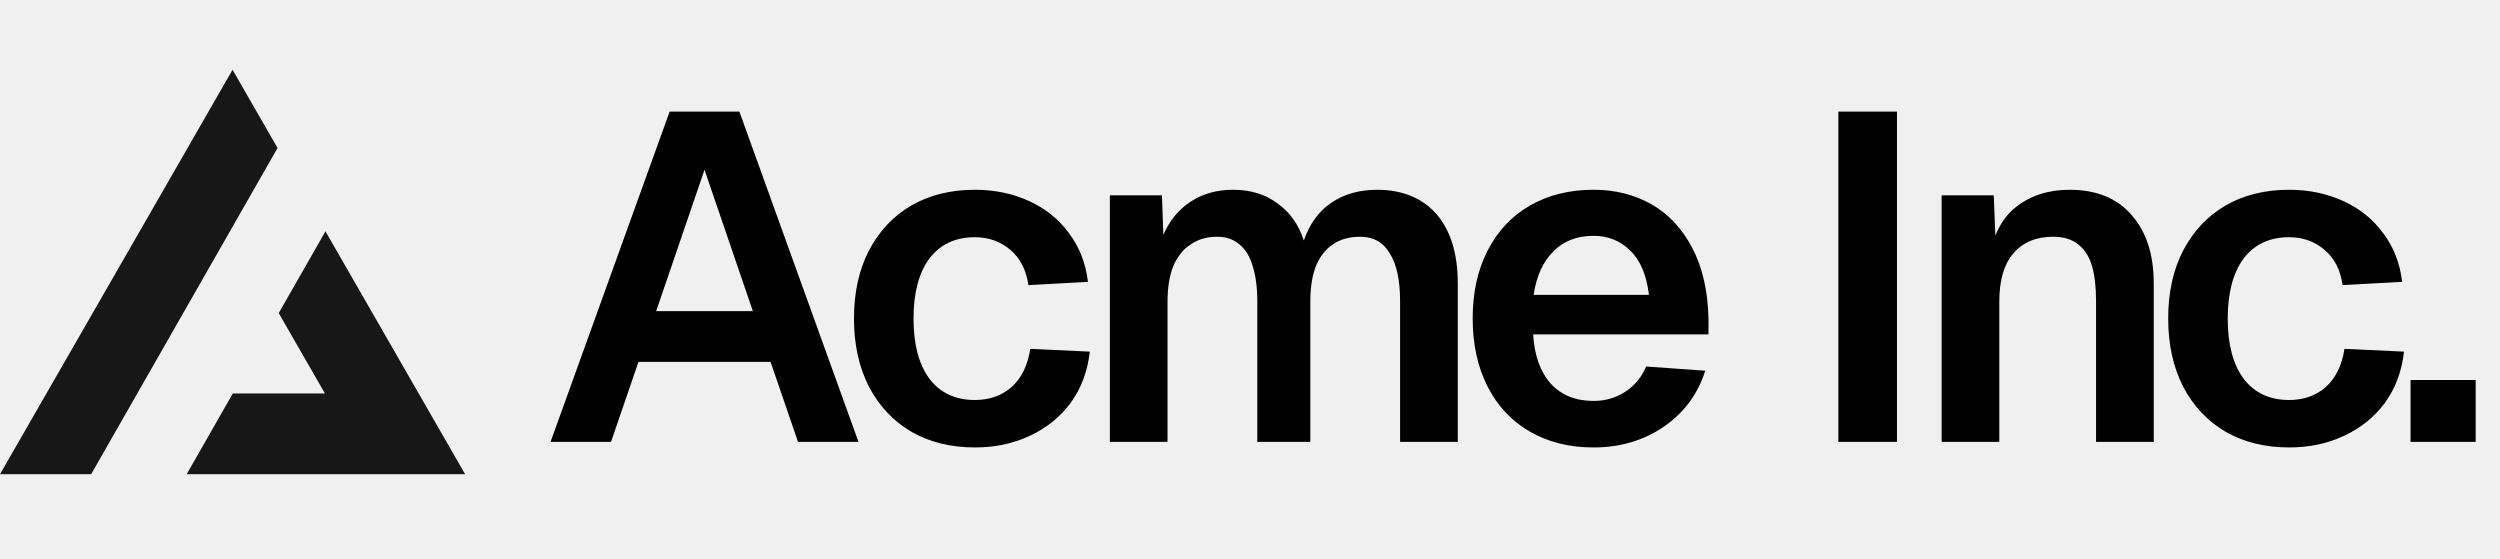
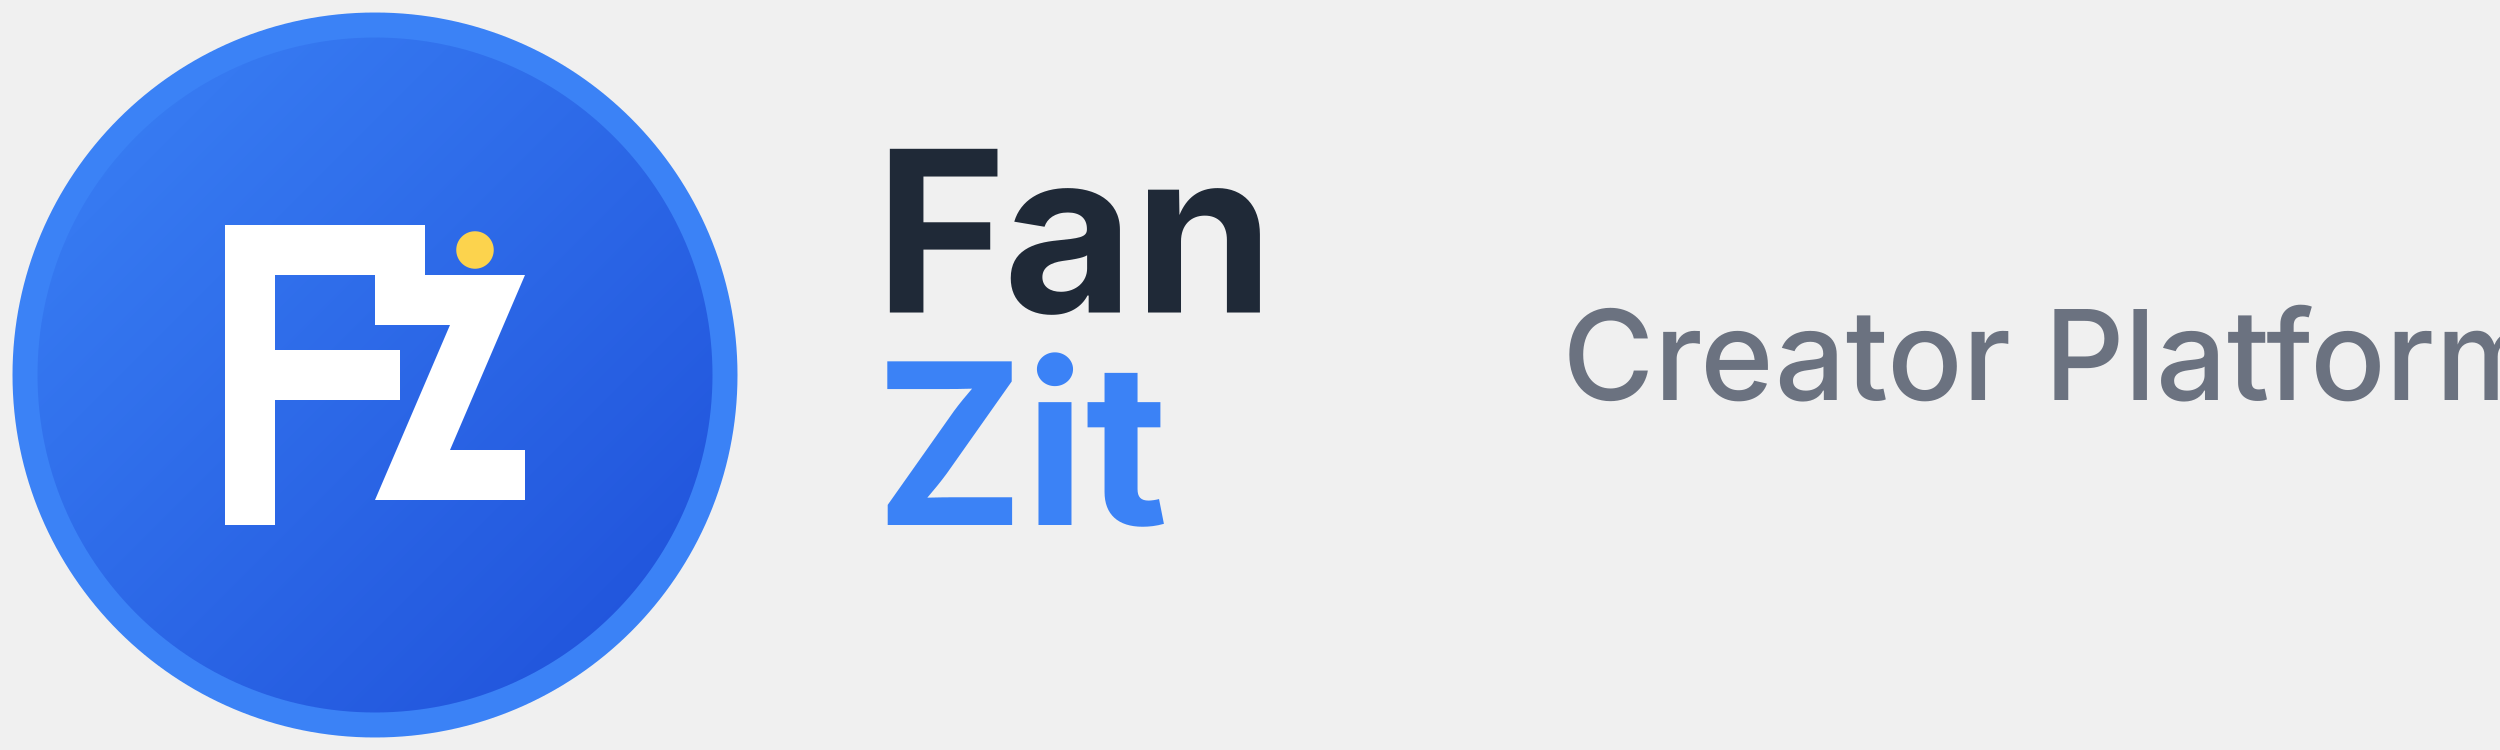
- <svg xmlns="http://www.w3.org/2000/svg" width="215" height="48" fill="none">
-   <path fill="#000" d="M57.588 9.6h6L73.828 38h-5.2l-2.36-6.88h-11.36L52.548 38h-5.2l10.24-28.4Zm7.16 17.16-4.16-12.16-4.16 12.16h8.32Zm23.694-2.24c-.186-1.307-.706-2.32-1.56-3.04-.853-.72-1.866-1.08-3.04-1.08-1.68 0-2.986.613-3.92 1.84-.906 1.227-1.36 2.947-1.36 5.16s.454 3.933 1.36 5.16c.934 1.227 2.24 1.84 3.92 1.84 1.254 0 2.307-.373 3.16-1.12.854-.773 1.387-1.867 1.6-3.28l5.12.24c-.186 1.68-.733 3.147-1.64 4.4-.906 1.227-2.08 2.173-3.52 2.84-1.413.667-2.986 1-4.72 1-2.08 0-3.906-.453-5.48-1.36-1.546-.907-2.76-2.2-3.64-3.88-.853-1.68-1.28-3.627-1.28-5.84 0-2.24.427-4.187 1.28-5.84.88-1.68 2.094-2.973 3.64-3.88 1.574-.907 3.4-1.36 5.48-1.36 1.68 0 3.227.32 4.64.96 1.414.64 2.56 1.56 3.44 2.76.907 1.2 1.454 2.6 1.64 4.2l-5.12.28Zm11.486-7.72.12 3.4c.534-1.227 1.307-2.173 2.32-2.84 1.04-.693 2.267-1.04 3.68-1.04 1.494 0 2.76.387 3.8 1.16 1.067.747 1.827 1.813 2.28 3.2.507-1.44 1.294-2.52 2.36-3.24 1.094-.747 2.414-1.12 3.96-1.12 1.414 0 2.64.307 3.68.92s1.84 1.52 2.4 2.72c.56 1.2.84 2.667.84 4.4V38h-4.96V25.92c0-1.813-.293-3.187-.88-4.12-.56-.96-1.413-1.44-2.56-1.44-.906 0-1.68.213-2.32.64-.64.427-1.133 1.053-1.48 1.88-.32.827-.48 1.84-.48 3.04V38h-4.56V25.92c0-1.2-.133-2.213-.4-3.04-.24-.827-.626-1.453-1.16-1.88-.506-.427-1.133-.64-1.88-.64-.906 0-1.68.227-2.32.68-.64.427-1.133 1.053-1.48 1.88-.32.827-.48 1.827-.48 3V38h-4.96V16.8h4.48Zm26.723 10.6c0-2.24.427-4.187 1.28-5.84.854-1.68 2.067-2.973 3.64-3.88 1.574-.907 3.4-1.36 5.48-1.36 1.84 0 3.494.413 4.96 1.24 1.467.827 2.64 2.08 3.52 3.76.88 1.653 1.347 3.693 1.4 6.12v1.32h-15.08c.107 1.813.614 3.227 1.52 4.24.907.987 2.134 1.48 3.68 1.48.987 0 1.88-.253 2.68-.76a4.803 4.803 0 0 0 1.84-2.2l5.08.36c-.64 2.027-1.84 3.64-3.6 4.84-1.733 1.173-3.733 1.76-6 1.76-2.08 0-3.906-.453-5.48-1.36-1.573-.907-2.786-2.2-3.64-3.88-.853-1.68-1.28-3.627-1.28-5.84Zm15.16-2.04c-.213-1.733-.76-3.013-1.64-3.84-.853-.827-1.893-1.24-3.12-1.24-1.44 0-2.6.453-3.48 1.36-.88.88-1.44 2.12-1.68 3.72h9.92ZM163.139 9.6V38h-5.04V9.6h5.04Zm8.322 7.2.24 5.88-.64-.36c.32-2.053 1.094-3.56 2.32-4.52 1.254-.987 2.787-1.48 4.6-1.48 2.32 0 4.107.733 5.36 2.2 1.254 1.44 1.88 3.387 1.88 5.84V38h-4.96V25.92c0-1.253-.12-2.28-.36-3.08-.24-.8-.64-1.413-1.2-1.84-.533-.427-1.253-.64-2.16-.64-1.44 0-2.573.48-3.4 1.44-.8.933-1.2 2.307-1.2 4.12V38h-4.96V16.8h4.48Zm30.003 7.72c-.186-1.307-.706-2.32-1.56-3.04-.853-.72-1.866-1.08-3.04-1.08-1.68 0-2.986.613-3.92 1.84-.906 1.227-1.36 2.947-1.36 5.16s.454 3.933 1.36 5.16c.934 1.227 2.24 1.84 3.92 1.84 1.254 0 2.307-.373 3.16-1.12.854-.773 1.387-1.867 1.6-3.28l5.12.24c-.186 1.68-.733 3.147-1.64 4.4-.906 1.227-2.08 2.173-3.52 2.84-1.413.667-2.986 1-4.72 1-2.08 0-3.906-.453-5.48-1.36-1.546-.907-2.76-2.2-3.64-3.88-.853-1.68-1.28-3.627-1.28-5.84 0-2.24.427-4.187 1.28-5.84.88-1.68 2.094-2.973 3.64-3.88 1.574-.907 3.4-1.36 5.48-1.36 1.68 0 3.227.32 4.64.96 1.414.64 2.56 1.56 3.44 2.76.907 1.2 1.454 2.6 1.64 4.2l-5.12.28Zm11.443 8.16V38h-5.6v-5.32h5.6Z" />
-   <path fill="#171717" fill-rule="evenodd" d="m7.839 40.783 16.03-28.054L20 6 0 40.783h7.839Zm8.214 0H40L27.99 19.894l-4.02 7.032 3.976 6.914H20.02l-3.967 6.943Z" clip-rule="evenodd" />
+ <svg xmlns="http://www.w3.org/2000/svg" width="200" height="60" viewBox="0 0 200 60" fill="none">
+   <circle cx="30" cy="30" r="28" fill="url(#logoGradient)" stroke="#3B82F6" stroke-width="2" />
+   <path d="M18 18 L18 42 L22 42 L22 32 L32 32 L32 28 L22 28 L22 22 L34 22 L34 18 Z" fill="white" />
+   <path d="M36 22 L42 22 L36 36 L42 36 L42 40 L30 40 L36 26 L30 26 L30 22 Z" fill="white" />
+   <circle cx="38" cy="20" r="1.5" fill="#FCD34D" />
+   <text x="70" y="25" font-family="system-ui, -apple-system, sans-serif" font-size="18" font-weight="700" fill="#1F2937">Fan</text>
+   <text x="70" y="42" font-family="system-ui, -apple-system, sans-serif" font-size="18" font-weight="700" fill="#3B82F6">Zit</text>
+   <text x="125" y="32" font-family="system-ui, -apple-system, sans-serif" font-size="10" font-weight="500" fill="#6B7280">Creator Platform</text>
+   <defs>
+     <linearGradient id="logoGradient" x1="0%" y1="0%" x2="100%" y2="100%">
+       <stop offset="0%" style="stop-color:#3B82F6;stop-opacity:1" />
+       <stop offset="100%" style="stop-color:#1D4ED8;stop-opacity:1" />
+     </linearGradient>
+   </defs>
</svg>
